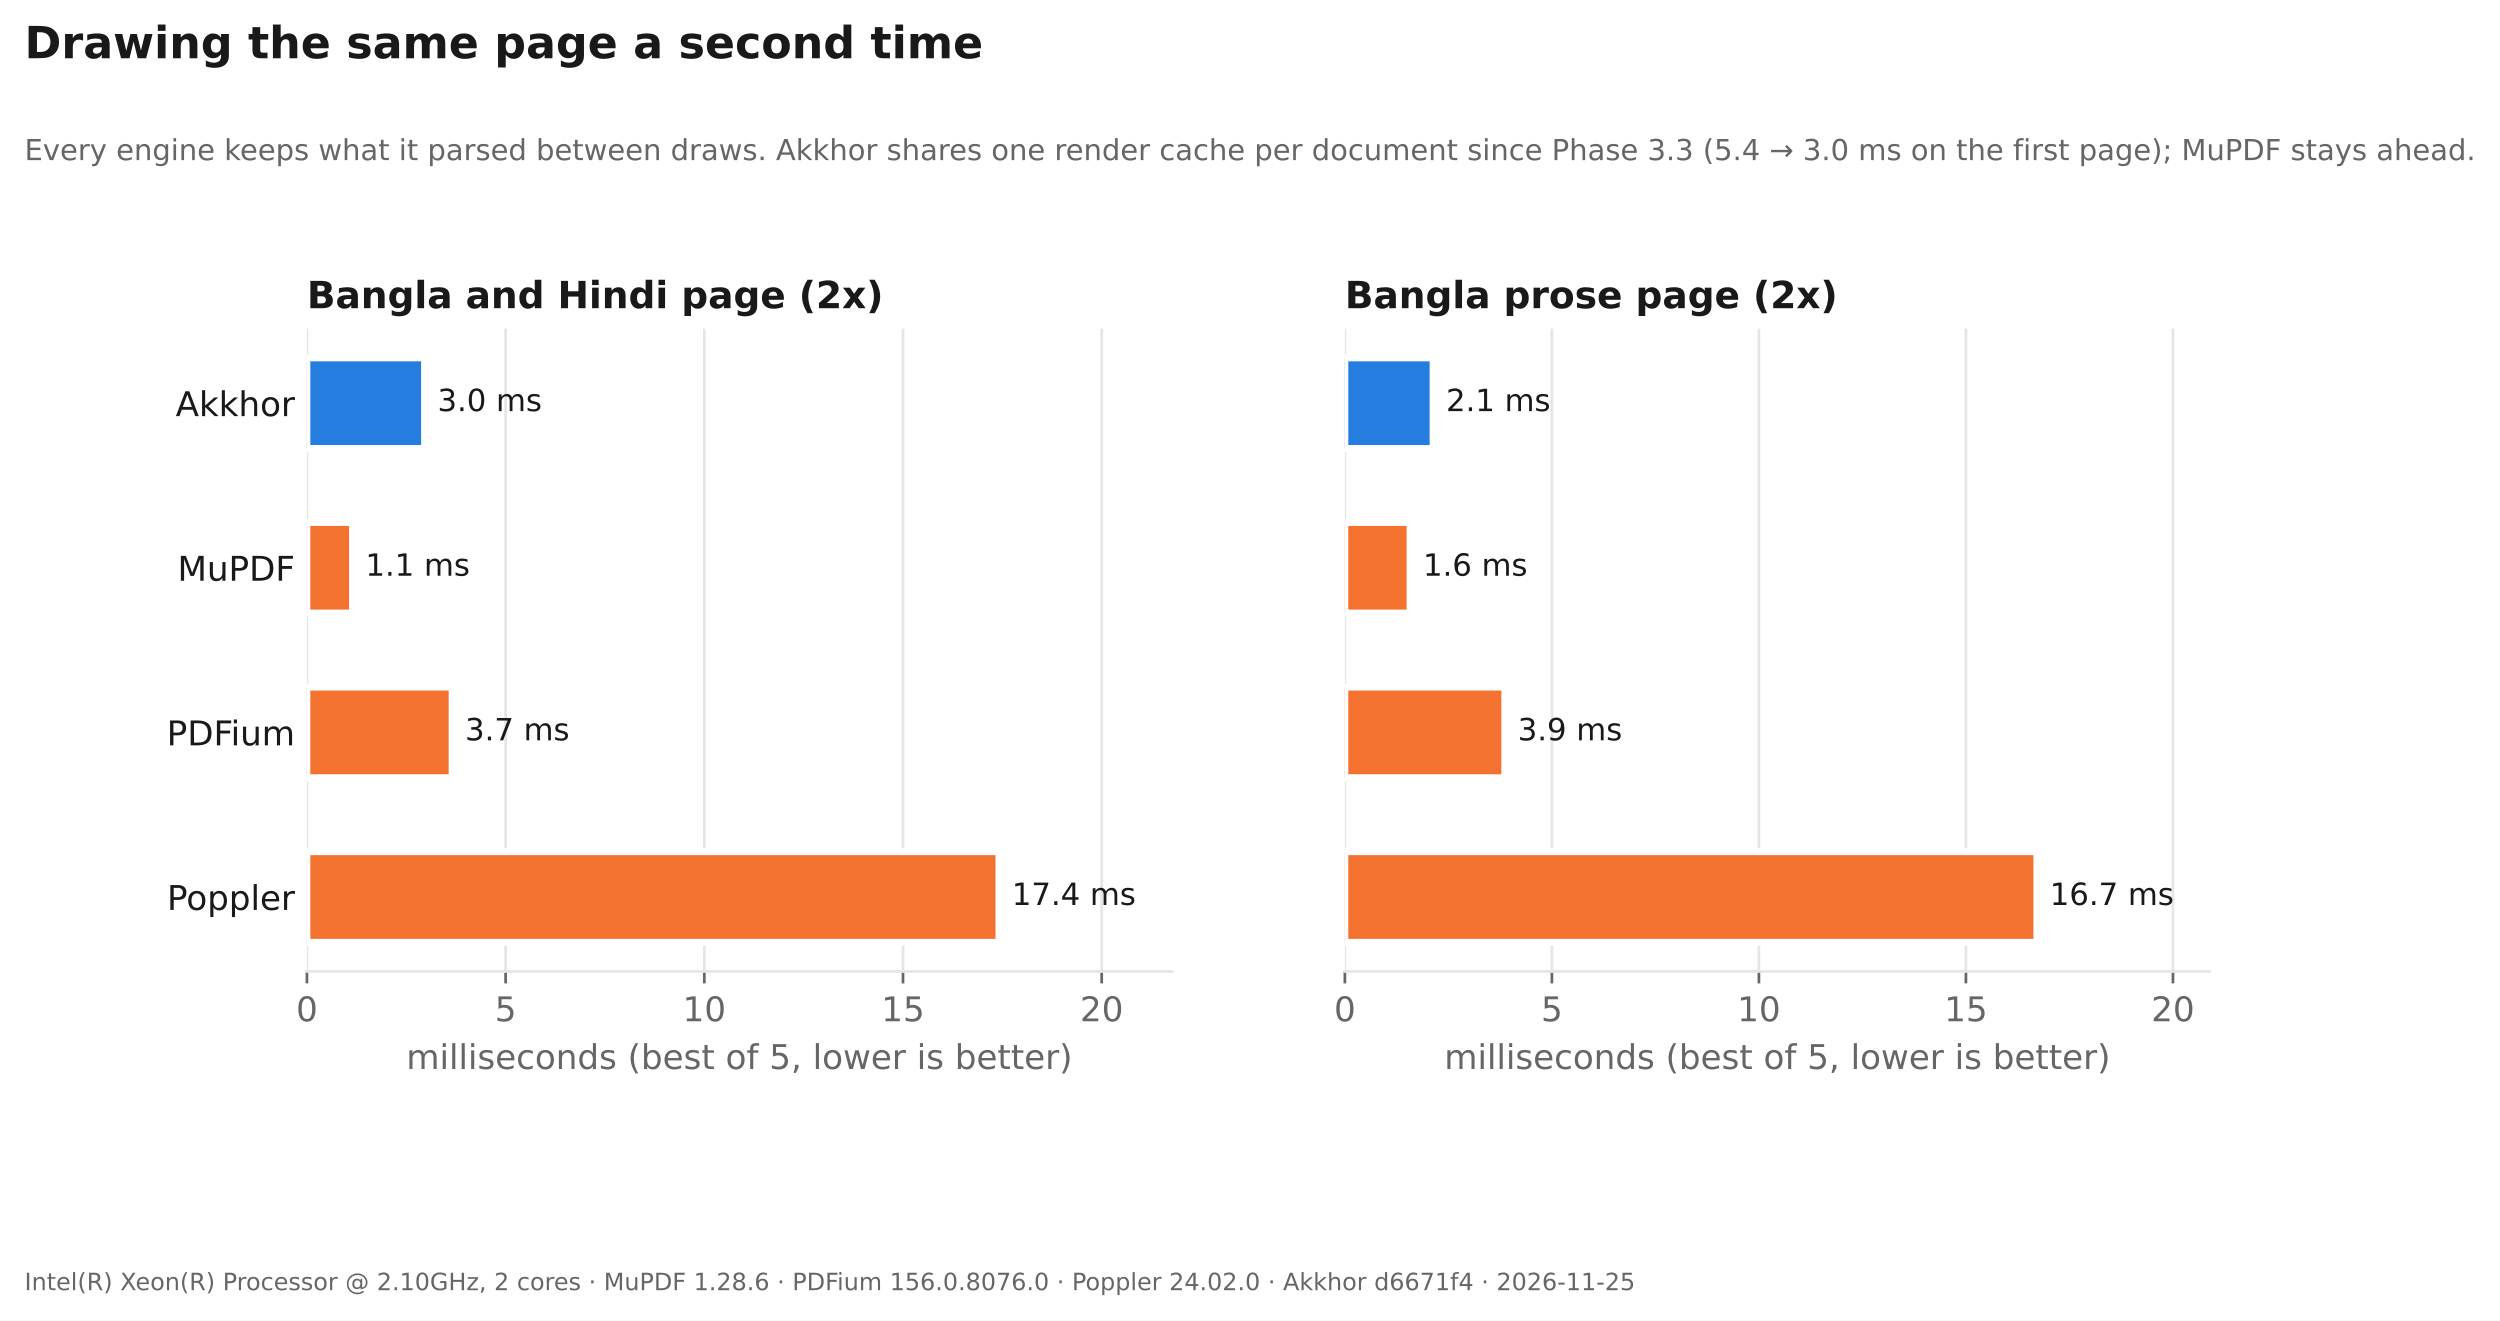
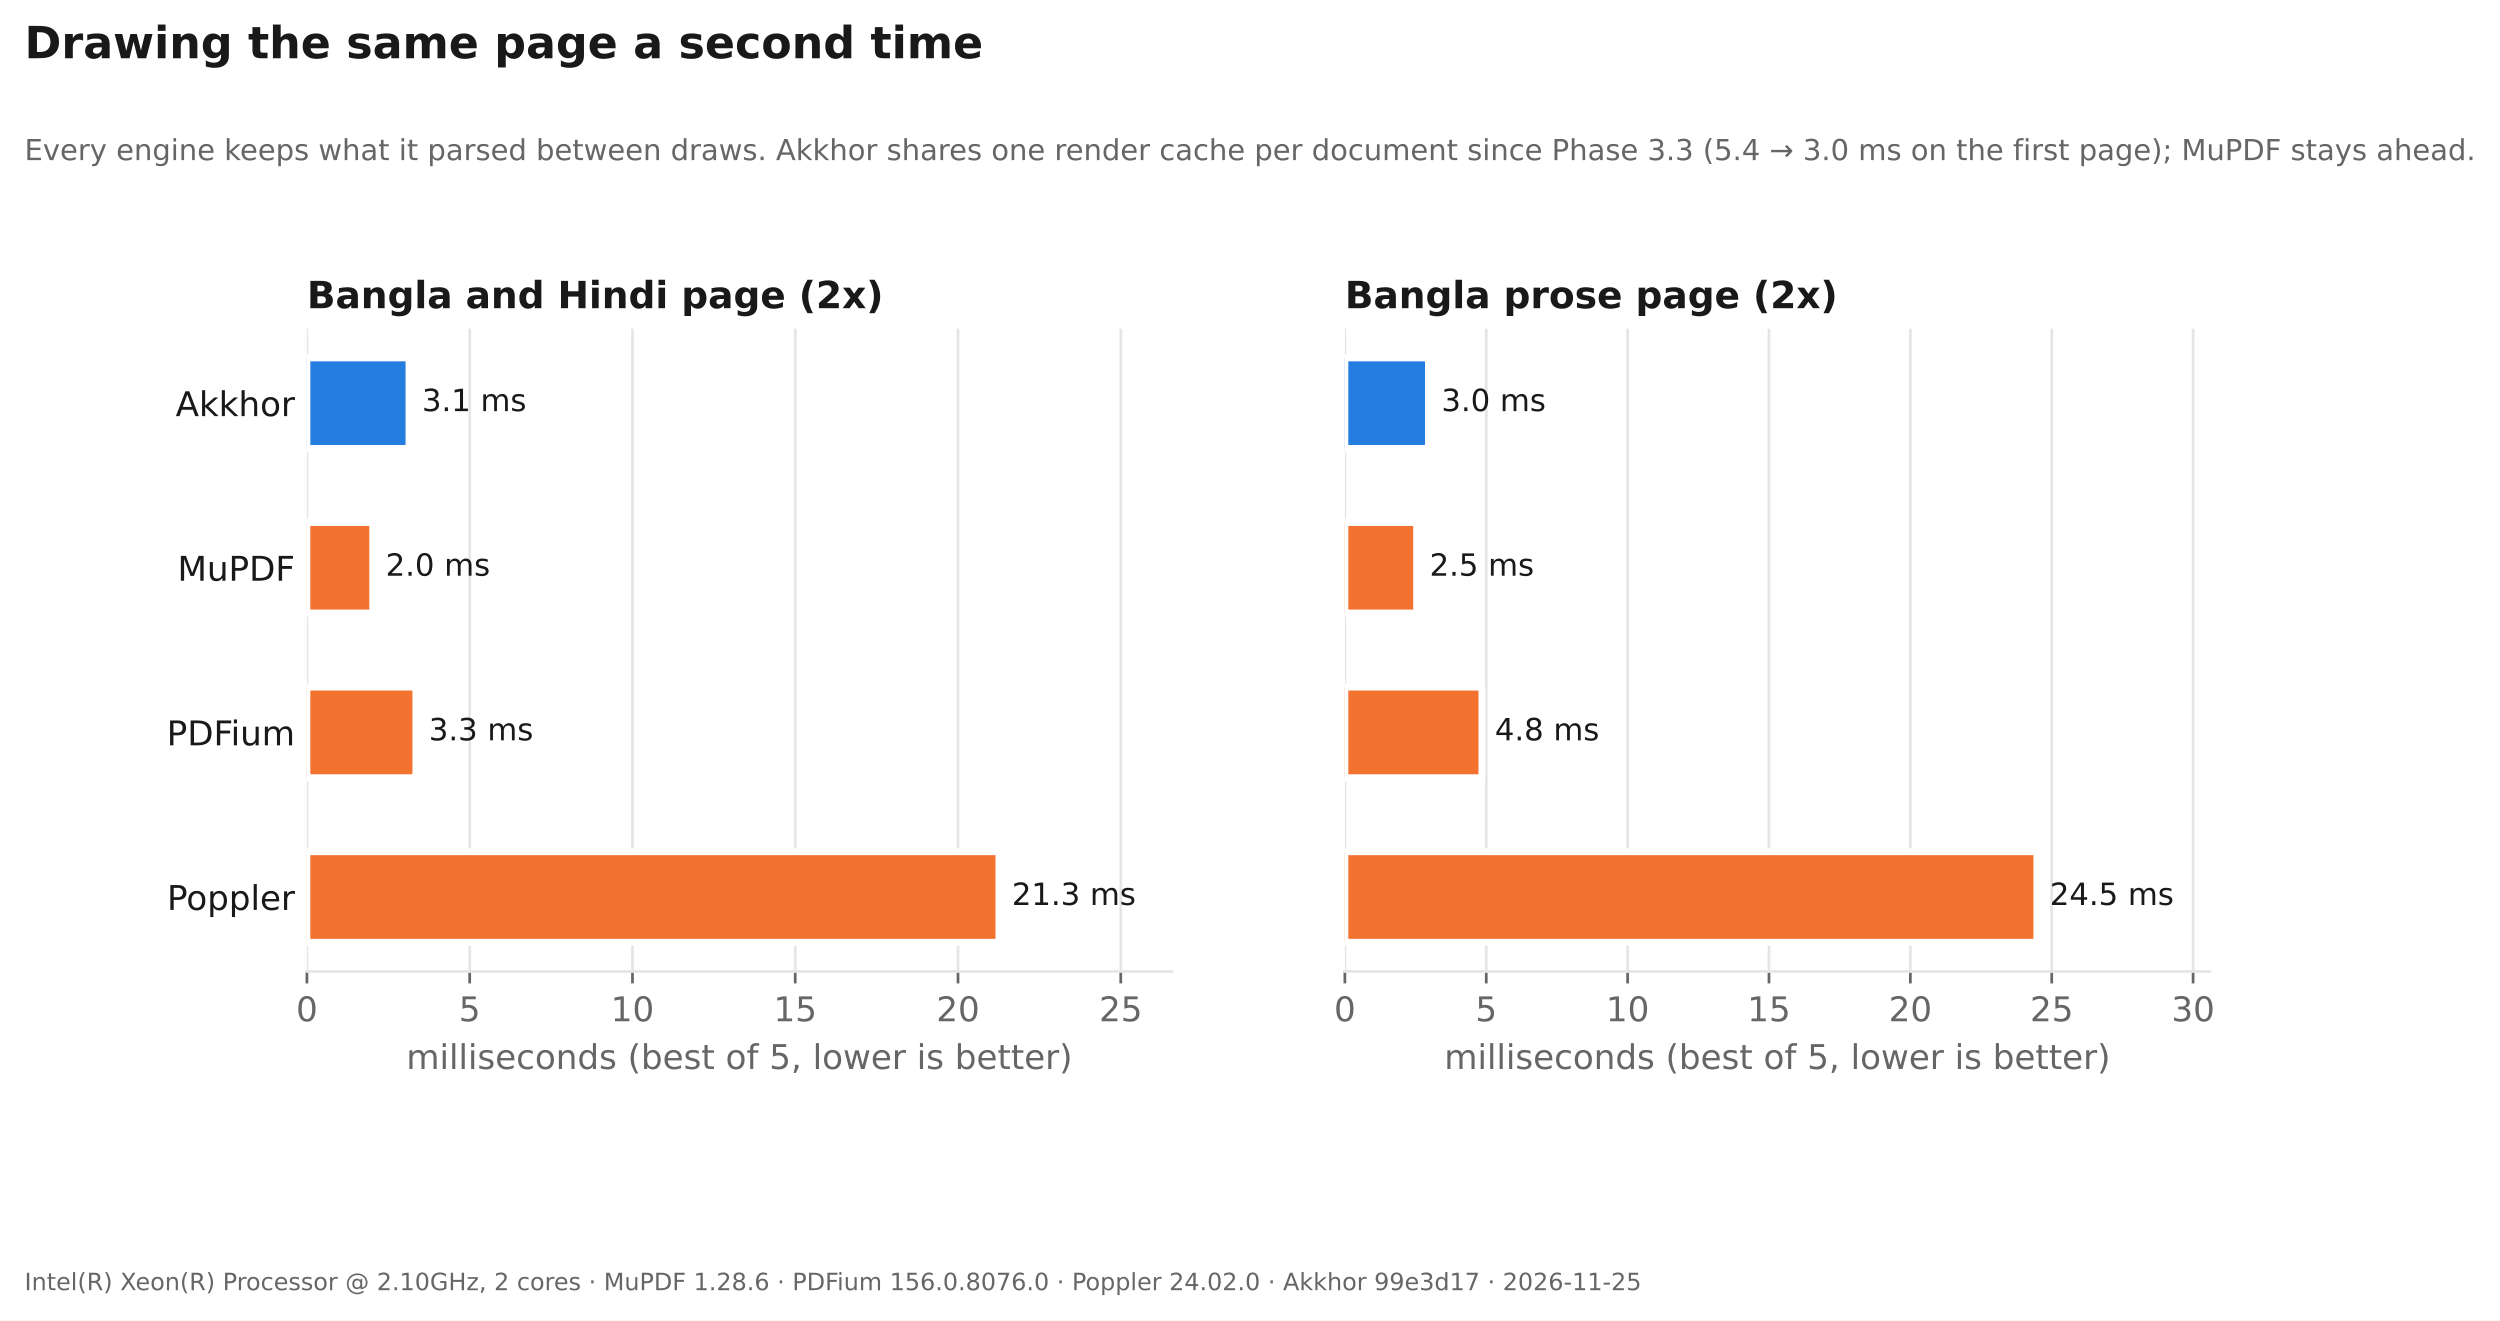
<svg xmlns="http://www.w3.org/2000/svg" xmlns:xlink="http://www.w3.org/1999/xlink" width="733.084pt" height="387.202pt" viewBox="0 0 733.084 387.202" version="1.1">
  <defs>
    <style type="text/css">*{stroke-linejoin: round; stroke-linecap: butt}</style>
  </defs>
  <g id="figure_1">
    <g id="patch_1">
      <path d="M 0 387.202  L 733.084 387.202  L 733.084 0  L 0 0  z " style="fill: #ffffff" />
    </g>
    <g id="axes_1">
      <g id="patch_2">
        <path d="M 90 284.873  L 343.636 284.873  L 343.636 96.377  L 90 96.377  z " style="fill: #ffffff" />
      </g>
      <g id="matplotlib.axis_1">
        <g id="xtick_1">
          <g id="line2d_1">
-             <path d="M 90 284.873  L 90 96.377  " clip-path="url(#p5b2667076b)" style="fill: none; stroke: #e5e5e5; stroke-width: 0.8; stroke-linecap: square" />
+             <path d="M 90 284.873  L 90 96.377  " clip-path="url(#p8ed95394bb)" style="fill: none; stroke: #e5e5e5; stroke-width: 0.8; stroke-linecap: square" />
          </g>
          <g id="line2d_2">
            <defs>
-               <path id="m80e88f8bae" d="M 0 0  L 0 3.5  " style="stroke: #666666; stroke-width: 0.8" />
+               <path id="m7c9f6cf512" d="M 0 0  L 0 3.5  " style="stroke: #666666; stroke-width: 0.8" />
            </defs>
            <g>
-               <use xlink:href="#m80e88f8bae" x="90" y="284.873" style="fill: #666666; stroke: #666666; stroke-width: 0.8" />
+               <use xlink:href="#m7c9f6cf512" x="90" y="284.873" style="fill: #666666; stroke: #666666; stroke-width: 0.8" />
            </g>
          </g>
          <g id="text_1">
            <text style="font-size: 10px; font-family: 'DejaVu Sans'; text-anchor: middle; fill: #666666" x="90" y="299.471" transform="rotate(-0 90 299.4707)">0</text>
          </g>
        </g>
        <g id="xtick_2">
          <g id="line2d_3">
-             <path d="M 148.264 284.873  L 148.264 96.377  " clip-path="url(#p5b2667076b)" style="fill: none; stroke: #e5e5e5; stroke-width: 0.8; stroke-linecap: square" />
+             <path d="M 137.73 284.873  L 137.73 96.377  " clip-path="url(#p8ed95394bb)" style="fill: none; stroke: #e5e5e5; stroke-width: 0.8; stroke-linecap: square" />
          </g>
          <g id="line2d_4">
            <g>
-               <use xlink:href="#m80e88f8bae" x="148.264" y="284.873" style="fill: #666666; stroke: #666666; stroke-width: 0.8" />
+               <use xlink:href="#m7c9f6cf512" x="137.73" y="284.873" style="fill: #666666; stroke: #666666; stroke-width: 0.8" />
            </g>
          </g>
          <g id="text_2">
-             <text style="font-size: 10px; font-family: 'DejaVu Sans'; text-anchor: middle; fill: #666666" x="148.264" y="299.471" transform="rotate(-0 148.2637 299.4707)">5</text>
+             <text style="font-size: 10px; font-family: 'DejaVu Sans'; text-anchor: middle; fill: #666666" x="137.73" y="299.471" transform="rotate(-0 137.7298 299.4707)">5</text>
          </g>
        </g>
        <g id="xtick_3">
          <g id="line2d_5">
-             <path d="M 206.527 284.873  L 206.527 96.377  " clip-path="url(#p5b2667076b)" style="fill: none; stroke: #e5e5e5; stroke-width: 0.8; stroke-linecap: square" />
+             <path d="M 185.46 284.873  L 185.46 96.377  " clip-path="url(#p8ed95394bb)" style="fill: none; stroke: #e5e5e5; stroke-width: 0.8; stroke-linecap: square" />
          </g>
          <g id="line2d_6">
            <g>
-               <use xlink:href="#m80e88f8bae" x="206.527" y="284.873" style="fill: #666666; stroke: #666666; stroke-width: 0.8" />
+               <use xlink:href="#m7c9f6cf512" x="185.46" y="284.873" style="fill: #666666; stroke: #666666; stroke-width: 0.8" />
            </g>
          </g>
          <g id="text_3">
-             <text style="font-size: 10px; font-family: 'DejaVu Sans'; text-anchor: middle; fill: #666666" x="206.527" y="299.471" transform="rotate(-0 206.5274 299.4707)">10</text>
+             <text style="font-size: 10px; font-family: 'DejaVu Sans'; text-anchor: middle; fill: #666666" x="185.46" y="299.471" transform="rotate(-0 185.4597 299.4707)">10</text>
          </g>
        </g>
        <g id="xtick_4">
          <g id="line2d_7">
-             <path d="M 264.791 284.873  L 264.791 96.377  " clip-path="url(#p5b2667076b)" style="fill: none; stroke: #e5e5e5; stroke-width: 0.8; stroke-linecap: square" />
+             <path d="M 233.19 284.873  L 233.19 96.377  " clip-path="url(#p8ed95394bb)" style="fill: none; stroke: #e5e5e5; stroke-width: 0.8; stroke-linecap: square" />
          </g>
          <g id="line2d_8">
            <g>
-               <use xlink:href="#m80e88f8bae" x="264.791" y="284.873" style="fill: #666666; stroke: #666666; stroke-width: 0.8" />
+               <use xlink:href="#m7c9f6cf512" x="233.19" y="284.873" style="fill: #666666; stroke: #666666; stroke-width: 0.8" />
            </g>
          </g>
          <g id="text_4">
-             <text style="font-size: 10px; font-family: 'DejaVu Sans'; text-anchor: middle; fill: #666666" x="264.791" y="299.471" transform="rotate(-0 264.791 299.4707)">15</text>
+             <text style="font-size: 10px; font-family: 'DejaVu Sans'; text-anchor: middle; fill: #666666" x="233.19" y="299.471" transform="rotate(-0 233.1895 299.4707)">15</text>
          </g>
        </g>
        <g id="xtick_5">
          <g id="line2d_9">
-             <path d="M 323.055 284.873  L 323.055 96.377  " clip-path="url(#p5b2667076b)" style="fill: none; stroke: #e5e5e5; stroke-width: 0.8; stroke-linecap: square" />
+             <path d="M 280.919 284.873  L 280.919 96.377  " clip-path="url(#p8ed95394bb)" style="fill: none; stroke: #e5e5e5; stroke-width: 0.8; stroke-linecap: square" />
          </g>
          <g id="line2d_10">
            <g>
-               <use xlink:href="#m80e88f8bae" x="323.055" y="284.873" style="fill: #666666; stroke: #666666; stroke-width: 0.8" />
+               <use xlink:href="#m7c9f6cf512" x="280.919" y="284.873" style="fill: #666666; stroke: #666666; stroke-width: 0.8" />
            </g>
          </g>
          <g id="text_5">
-             <text style="font-size: 10px; font-family: 'DejaVu Sans'; text-anchor: middle; fill: #666666" x="323.055" y="299.471" transform="rotate(-0 323.0547 299.4707)">20</text>
-           </g>
-         </g>
-         <g id="text_6">
+             <text style="font-size: 10px; font-family: 'DejaVu Sans'; text-anchor: middle; fill: #666666" x="280.919" y="299.471" transform="rotate(-0 280.9194 299.4707)">20</text>
+           </g>
+         </g>
+         <g id="xtick_6">
+           <g id="line2d_11">
+             <path d="M 328.649 284.873  L 328.649 96.377  " clip-path="url(#p8ed95394bb)" style="fill: none; stroke: #e5e5e5; stroke-width: 0.8; stroke-linecap: square" />
+           </g>
+           <g id="line2d_12">
+             <g>
+               <use xlink:href="#m7c9f6cf512" x="328.649" y="284.873" style="fill: #666666; stroke: #666666; stroke-width: 0.8" />
+             </g>
+           </g>
+           <g id="text_6">
+             <text style="font-size: 10px; font-family: 'DejaVu Sans'; text-anchor: middle; fill: #666666" x="328.649" y="299.471" transform="rotate(-0 328.6492 299.4707)">25</text>
+           </g>
+         </g>
+         <g id="text_7">
          <text style="font-size: 10px; font-family: 'DejaVu Sans'; text-anchor: middle; fill: #666666" x="216.818" y="313.471" transform="rotate(-0 216.8182 313.4715)">milliseconds (best of 5, lower is better)</text>
        </g>
      </g>
      <g id="matplotlib.axis_2">
        <g id="ytick_1">
-           <g id="line2d_11" />
-           <g id="text_7">
+           <g id="line2d_13" />
+           <g id="text_8">
            <text style="font-size: 10px; font-family: 'DejaVu Sans'; text-anchor: end; fill: #191919" x="86.5" y="122.019" transform="rotate(-0 86.5 122.0186)">Akkhor</text>
          </g>
        </g>
        <g id="ytick_2">
-           <g id="line2d_12" />
-           <g id="text_8">
+           <g id="line2d_14" />
+           <g id="text_9">
            <text style="font-size: 10px; font-family: 'DejaVu Sans'; text-anchor: end; fill: #191919" x="86.5" y="170.289" transform="rotate(-0 86.5 170.2886)">MuPDF</text>
          </g>
        </g>
        <g id="ytick_3">
-           <g id="line2d_13" />
-           <g id="text_9">
+           <g id="line2d_15" />
+           <g id="text_10">
            <text style="font-size: 10px; font-family: 'DejaVu Sans'; text-anchor: end; fill: #191919" x="86.5" y="218.559" transform="rotate(-0 86.5 218.5594)">PDFium</text>
          </g>
        </g>
        <g id="ytick_4">
-           <g id="line2d_14" />
-           <g id="text_10">
+           <g id="line2d_16" />
+           <g id="text_11">
            <text style="font-size: 10px; font-family: 'DejaVu Sans'; text-anchor: end; fill: #191919" x="86.5" y="266.83" transform="rotate(-0 86.5 266.8299)">Poppler</text>
          </g>
        </g>
      </g>
      <g id="patch_3">
-         <path d="M 90 131.494  L 124.48 131.494  L 124.48 104.945  L 90 104.945  z " clip-path="url(#p5b2667076b)" style="fill: #257de0; stroke: #ffffff; stroke-width: 2; stroke-linejoin: miter" />
+         <path d="M 90 131.494  L 119.927 131.494  L 119.927 104.945  L 90 104.945  z " clip-path="url(#p8ed95394bb)" style="fill: #257de0; stroke: #ffffff; stroke-width: 2; stroke-linejoin: miter" />
      </g>
      <g id="patch_4">
-         <path d="M 90 179.764  L 103.354 179.764  L 103.354 153.215  L 90 153.215  z " clip-path="url(#p5b2667076b)" style="fill: #f47230; stroke: #ffffff; stroke-width: 2; stroke-linejoin: miter" />
+         <path d="M 90 179.764  L 109.283 179.764  L 109.283 153.215  L 90 153.215  z " clip-path="url(#p8ed95394bb)" style="fill: #f47230; stroke: #ffffff; stroke-width: 2; stroke-linejoin: miter" />
      </g>
      <g id="patch_5">
-         <path d="M 90 228.035  L 132.567 228.035  L 132.567 201.486  L 90 201.486  z " clip-path="url(#p5b2667076b)" style="fill: #f47230; stroke: #ffffff; stroke-width: 2; stroke-linejoin: miter" />
+         <path d="M 90 228.035  L 121.941 228.035  L 121.941 201.486  L 90 201.486  z " clip-path="url(#p8ed95394bb)" style="fill: #f47230; stroke: #ffffff; stroke-width: 2; stroke-linejoin: miter" />
      </g>
      <g id="patch_6">
-         <path d="M 90 276.305  L 292.909 276.305  L 292.909 249.756  L 90 249.756  z " clip-path="url(#p5b2667076b)" style="fill: #f47230; stroke: #ffffff; stroke-width: 2; stroke-linejoin: miter" />
+         <path d="M 90 276.305  L 292.909 276.305  L 292.909 249.756  L 90 249.756  z " clip-path="url(#p8ed95394bb)" style="fill: #f47230; stroke: #ffffff; stroke-width: 2; stroke-linejoin: miter" />
      </g>
      <g id="patch_7">
        <path d="M 90 284.873  L 343.636 284.873  " style="fill: none; stroke: #e5e5e5; stroke-width: 0.8; stroke-linejoin: miter; stroke-linecap: square" />
      </g>
-       <g id="text_11">
-         <text style="font-size: 9px; font-family: 'DejaVu Sans'; text-anchor: start; fill: #191919" x="128.285" y="120.557" transform="rotate(-0 128.285 120.5573)">3.0 ms</text>
-       </g>
      <g id="text_12">
-         <text style="font-size: 9px; font-family: 'DejaVu Sans'; text-anchor: start; fill: #191919" x="107.159" y="168.828" transform="rotate(-0 107.1586 168.8277)">1.1 ms</text>
+         <text style="font-size: 9px; font-family: 'DejaVu Sans'; text-anchor: start; fill: #191919" x="123.731" y="120.557" transform="rotate(-0 123.7312 120.5573)">3.1 ms</text>
      </g>
      <g id="text_13">
-         <text style="font-size: 9px; font-family: 'DejaVu Sans'; text-anchor: start; fill: #191919" x="136.372" y="217.098" transform="rotate(-0 136.372 217.0981)">3.7 ms</text>
+         <text style="font-size: 9px; font-family: 'DejaVu Sans'; text-anchor: start; fill: #191919" x="113.087" y="168.828" transform="rotate(-0 113.0874 168.8277)">2.0 ms</text>
      </g>
      <g id="text_14">
-         <text style="font-size: 9px; font-family: 'DejaVu Sans'; text-anchor: start; fill: #191919" x="296.714" y="265.369" transform="rotate(-0 296.7136 265.3685)">17.4 ms</text>
+         <text style="font-size: 9px; font-family: 'DejaVu Sans'; text-anchor: start; fill: #191919" x="125.745" y="217.098" transform="rotate(-0 125.7454 217.0981)">3.3 ms</text>
      </g>
      <g id="text_15">
+         <text style="font-size: 9px; font-family: 'DejaVu Sans'; text-anchor: start; fill: #191919" x="296.714" y="265.369" transform="rotate(-0 296.7136 265.3685)">21.3 ms</text>
+       </g>
+       <g id="text_16">
        <text style="font-weight: 700; font-size: 11px; font-family: 'DejaVu Sans'; text-anchor: start; fill: #191919" x="90" y="90.377" transform="rotate(-0 90 90.37702)">Bangla and Hindi page (2x)</text>
      </g>
    </g>
    <g id="axes_2">
      <g id="patch_8">
        <path d="M 394.364 284.873  L 648 284.873  L 648 96.377  L 394.364 96.377  z " style="fill: #ffffff" />
      </g>
      <g id="matplotlib.axis_3">
-         <g id="xtick_6">
-           <g id="line2d_15">
-             <path d="M 394.364 284.873  L 394.364 96.377  " clip-path="url(#peb8b6c8ce8)" style="fill: none; stroke: #e5e5e5; stroke-width: 0.8; stroke-linecap: square" />
-           </g>
-           <g id="line2d_16">
-             <g>
-               <use xlink:href="#m80e88f8bae" x="394.364" y="284.873" style="fill: #666666; stroke: #666666; stroke-width: 0.8" />
-             </g>
-           </g>
-           <g id="text_16">
-             <text style="font-size: 10px; font-family: 'DejaVu Sans'; text-anchor: middle; fill: #666666" x="394.364" y="299.471" transform="rotate(-0 394.3636 299.4707)">0</text>
-           </g>
-         </g>
        <g id="xtick_7">
          <g id="line2d_17">
-             <path d="M 455.068 284.873  L 455.068 96.377  " clip-path="url(#peb8b6c8ce8)" style="fill: none; stroke: #e5e5e5; stroke-width: 0.8; stroke-linecap: square" />
+             <path d="M 394.364 284.873  L 394.364 96.377  " clip-path="url(#pd9675046eb)" style="fill: none; stroke: #e5e5e5; stroke-width: 0.8; stroke-linecap: square" />
          </g>
          <g id="line2d_18">
            <g>
-               <use xlink:href="#m80e88f8bae" x="455.068" y="284.873" style="fill: #666666; stroke: #666666; stroke-width: 0.8" />
+               <use xlink:href="#m7c9f6cf512" x="394.364" y="284.873" style="fill: #666666; stroke: #666666; stroke-width: 0.8" />
            </g>
          </g>
          <g id="text_17">
-             <text style="font-size: 10px; font-family: 'DejaVu Sans'; text-anchor: middle; fill: #666666" x="455.068" y="299.471" transform="rotate(-0 455.0676 299.4707)">5</text>
+             <text style="font-size: 10px; font-family: 'DejaVu Sans'; text-anchor: middle; fill: #666666" x="394.364" y="299.471" transform="rotate(-0 394.3636 299.4707)">0</text>
          </g>
        </g>
        <g id="xtick_8">
          <g id="line2d_19">
-             <path d="M 515.772 284.873  L 515.772 96.377  " clip-path="url(#peb8b6c8ce8)" style="fill: none; stroke: #e5e5e5; stroke-width: 0.8; stroke-linecap: square" />
+             <path d="M 435.818 284.873  L 435.818 96.377  " clip-path="url(#pd9675046eb)" style="fill: none; stroke: #e5e5e5; stroke-width: 0.8; stroke-linecap: square" />
          </g>
          <g id="line2d_20">
            <g>
-               <use xlink:href="#m80e88f8bae" x="515.772" y="284.873" style="fill: #666666; stroke: #666666; stroke-width: 0.8" />
+               <use xlink:href="#m7c9f6cf512" x="435.818" y="284.873" style="fill: #666666; stroke: #666666; stroke-width: 0.8" />
            </g>
          </g>
          <g id="text_18">
-             <text style="font-size: 10px; font-family: 'DejaVu Sans'; text-anchor: middle; fill: #666666" x="515.772" y="299.471" transform="rotate(-0 515.7716 299.4707)">10</text>
+             <text style="font-size: 10px; font-family: 'DejaVu Sans'; text-anchor: middle; fill: #666666" x="435.818" y="299.471" transform="rotate(-0 435.8176 299.4707)">5</text>
          </g>
        </g>
        <g id="xtick_9">
          <g id="line2d_21">
-             <path d="M 576.476 284.873  L 576.476 96.377  " clip-path="url(#peb8b6c8ce8)" style="fill: none; stroke: #e5e5e5; stroke-width: 0.8; stroke-linecap: square" />
+             <path d="M 477.272 284.873  L 477.272 96.377  " clip-path="url(#pd9675046eb)" style="fill: none; stroke: #e5e5e5; stroke-width: 0.8; stroke-linecap: square" />
          </g>
          <g id="line2d_22">
            <g>
-               <use xlink:href="#m80e88f8bae" x="576.476" y="284.873" style="fill: #666666; stroke: #666666; stroke-width: 0.8" />
+               <use xlink:href="#m7c9f6cf512" x="477.272" y="284.873" style="fill: #666666; stroke: #666666; stroke-width: 0.8" />
            </g>
          </g>
          <g id="text_19">
-             <text style="font-size: 10px; font-family: 'DejaVu Sans'; text-anchor: middle; fill: #666666" x="576.476" y="299.471" transform="rotate(-0 576.4755 299.4707)">15</text>
+             <text style="font-size: 10px; font-family: 'DejaVu Sans'; text-anchor: middle; fill: #666666" x="477.272" y="299.471" transform="rotate(-0 477.2717 299.4707)">10</text>
          </g>
        </g>
        <g id="xtick_10">
          <g id="line2d_23">
-             <path d="M 637.18 284.873  L 637.18 96.377  " clip-path="url(#peb8b6c8ce8)" style="fill: none; stroke: #e5e5e5; stroke-width: 0.8; stroke-linecap: square" />
+             <path d="M 518.726 284.873  L 518.726 96.377  " clip-path="url(#pd9675046eb)" style="fill: none; stroke: #e5e5e5; stroke-width: 0.8; stroke-linecap: square" />
          </g>
          <g id="line2d_24">
            <g>
-               <use xlink:href="#m80e88f8bae" x="637.18" y="284.873" style="fill: #666666; stroke: #666666; stroke-width: 0.8" />
+               <use xlink:href="#m7c9f6cf512" x="518.726" y="284.873" style="fill: #666666; stroke: #666666; stroke-width: 0.8" />
            </g>
          </g>
          <g id="text_20">
-             <text style="font-size: 10px; font-family: 'DejaVu Sans'; text-anchor: middle; fill: #666666" x="637.18" y="299.471" transform="rotate(-0 637.1795 299.4707)">20</text>
-           </g>
-         </g>
-         <g id="text_21">
+             <text style="font-size: 10px; font-family: 'DejaVu Sans'; text-anchor: middle; fill: #666666" x="518.726" y="299.471" transform="rotate(-0 518.7257 299.4707)">15</text>
+           </g>
+         </g>
+         <g id="xtick_11">
+           <g id="line2d_25">
+             <path d="M 560.18 284.873  L 560.18 96.377  " clip-path="url(#pd9675046eb)" style="fill: none; stroke: #e5e5e5; stroke-width: 0.8; stroke-linecap: square" />
+           </g>
+           <g id="line2d_26">
+             <g>
+               <use xlink:href="#m7c9f6cf512" x="560.18" y="284.873" style="fill: #666666; stroke: #666666; stroke-width: 0.8" />
+             </g>
+           </g>
+           <g id="text_21">
+             <text style="font-size: 10px; font-family: 'DejaVu Sans'; text-anchor: middle; fill: #666666" x="560.18" y="299.471" transform="rotate(-0 560.1797 299.4707)">20</text>
+           </g>
+         </g>
+         <g id="xtick_12">
+           <g id="line2d_27">
+             <path d="M 601.634 284.873  L 601.634 96.377  " clip-path="url(#pd9675046eb)" style="fill: none; stroke: #e5e5e5; stroke-width: 0.8; stroke-linecap: square" />
+           </g>
+           <g id="line2d_28">
+             <g>
+               <use xlink:href="#m7c9f6cf512" x="601.634" y="284.873" style="fill: #666666; stroke: #666666; stroke-width: 0.8" />
+             </g>
+           </g>
+           <g id="text_22">
+             <text style="font-size: 10px; font-family: 'DejaVu Sans'; text-anchor: middle; fill: #666666" x="601.634" y="299.471" transform="rotate(-0 601.6337 299.4707)">25</text>
+           </g>
+         </g>
+         <g id="xtick_13">
+           <g id="line2d_29">
+             <path d="M 643.088 284.873  L 643.088 96.377  " clip-path="url(#pd9675046eb)" style="fill: none; stroke: #e5e5e5; stroke-width: 0.8; stroke-linecap: square" />
+           </g>
+           <g id="line2d_30">
+             <g>
+               <use xlink:href="#m7c9f6cf512" x="643.088" y="284.873" style="fill: #666666; stroke: #666666; stroke-width: 0.8" />
+             </g>
+           </g>
+           <g id="text_23">
+             <text style="font-size: 10px; font-family: 'DejaVu Sans'; text-anchor: middle; fill: #666666" x="643.088" y="299.471" transform="rotate(-0 643.0877 299.4707)">30</text>
+           </g>
+         </g>
+         <g id="text_24">
          <text style="font-size: 10px; font-family: 'DejaVu Sans'; text-anchor: middle; fill: #666666" x="521.182" y="313.471" transform="rotate(-0 521.1818 313.4715)">milliseconds (best of 5, lower is better)</text>
        </g>
      </g>
      <g id="matplotlib.axis_4">
        <g id="ytick_5">
-           <g id="line2d_25" />
+           <g id="line2d_31" />
        </g>
        <g id="ytick_6">
-           <g id="line2d_26" />
+           <g id="line2d_32" />
        </g>
        <g id="ytick_7">
-           <g id="line2d_27" />
+           <g id="line2d_33" />
        </g>
        <g id="ytick_8">
-           <g id="line2d_28" />
+           <g id="line2d_34" />
        </g>
      </g>
      <g id="patch_9">
-         <path d="M 394.364 131.494  L 420.224 131.494  L 420.224 104.945  L 394.364 104.945  z " clip-path="url(#peb8b6c8ce8)" style="fill: #257de0; stroke: #ffffff; stroke-width: 2; stroke-linejoin: miter" />
+         <path d="M 394.364 131.494  L 418.863 131.494  L 418.863 104.945  L 394.364 104.945  z " clip-path="url(#pd9675046eb)" style="fill: #257de0; stroke: #ffffff; stroke-width: 2; stroke-linejoin: miter" />
      </g>
      <g id="patch_10">
-         <path d="M 394.364 179.764  L 413.473 179.764  L 413.473 153.215  L 394.364 153.215  z " clip-path="url(#peb8b6c8ce8)" style="fill: #f47230; stroke: #ffffff; stroke-width: 2; stroke-linejoin: miter" />
+         <path d="M 394.364 179.764  L 415.397 179.764  L 415.397 153.215  L 394.364 153.215  z " clip-path="url(#pd9675046eb)" style="fill: #f47230; stroke: #ffffff; stroke-width: 2; stroke-linejoin: miter" />
      </g>
      <g id="patch_11">
-         <path d="M 394.364 228.035  L 441.251 228.035  L 441.251 201.486  L 394.364 201.486  z " clip-path="url(#peb8b6c8ce8)" style="fill: #f47230; stroke: #ffffff; stroke-width: 2; stroke-linejoin: miter" />
+         <path d="M 394.364 228.035  L 434.541 228.035  L 434.541 201.486  L 394.364 201.486  z " clip-path="url(#pd9675046eb)" style="fill: #f47230; stroke: #ffffff; stroke-width: 2; stroke-linejoin: miter" />
      </g>
      <g id="patch_12">
-         <path d="M 394.364 276.305  L 597.273 276.305  L 597.273 249.756  L 394.364 249.756  z " clip-path="url(#peb8b6c8ce8)" style="fill: #f47230; stroke: #ffffff; stroke-width: 2; stroke-linejoin: miter" />
+         <path d="M 394.364 276.305  L 597.273 276.305  L 597.273 249.756  L 394.364 249.756  z " clip-path="url(#pd9675046eb)" style="fill: #f47230; stroke: #ffffff; stroke-width: 2; stroke-linejoin: miter" />
      </g>
      <g id="patch_13">
        <path d="M 394.364 284.873  L 648 284.873  " style="fill: none; stroke: #e5e5e5; stroke-width: 0.8; stroke-linejoin: miter; stroke-linecap: square" />
      </g>
-       <g id="text_22">
-         <text style="font-size: 9px; font-family: 'DejaVu Sans'; text-anchor: start; fill: #191919" x="424.028" y="120.557" transform="rotate(-0 424.0281 120.5573)">2.1 ms</text>
-       </g>
-       <g id="text_23">
-         <text style="font-size: 9px; font-family: 'DejaVu Sans'; text-anchor: start; fill: #191919" x="417.278" y="168.828" transform="rotate(-0 417.2778 168.8277)">1.6 ms</text>
-       </g>
-       <g id="text_24">
-         <text style="font-size: 9px; font-family: 'DejaVu Sans'; text-anchor: start; fill: #191919" x="445.056" y="217.098" transform="rotate(-0 445.0559 217.0981)">3.9 ms</text>
-       </g>
      <g id="text_25">
-         <text style="font-size: 9px; font-family: 'DejaVu Sans'; text-anchor: start; fill: #191919" x="601.077" y="265.369" transform="rotate(-0 601.0773 265.3685)">16.7 ms</text>
+         <text style="font-size: 9px; font-family: 'DejaVu Sans'; text-anchor: start; fill: #191919" x="422.668" y="120.557" transform="rotate(-0 422.6675 120.5573)">3.0 ms</text>
      </g>
      <g id="text_26">
+         <text style="font-size: 9px; font-family: 'DejaVu Sans'; text-anchor: start; fill: #191919" x="419.202" y="168.828" transform="rotate(-0 419.2019 168.8277)">2.5 ms</text>
+       </g>
+       <g id="text_27">
+         <text style="font-size: 9px; font-family: 'DejaVu Sans'; text-anchor: start; fill: #191919" x="438.345" y="217.098" transform="rotate(-0 438.3454 217.0981)">4.8 ms</text>
+       </g>
+       <g id="text_28">
+         <text style="font-size: 9px; font-family: 'DejaVu Sans'; text-anchor: start; fill: #191919" x="601.077" y="265.369" transform="rotate(-0 601.0773 265.3685)">24.5 ms</text>
+       </g>
+       <g id="text_29">
        <text style="font-weight: 700; font-size: 11px; font-family: 'DejaVu Sans'; text-anchor: start; fill: #191919" x="394.364" y="90.377" transform="rotate(-0 394.3636 90.37702)">Bangla prose page (2x)</text>
      </g>
    </g>
-     <g id="text_27">
+     <g id="text_30">
      <text style="font-weight: 700; font-size: 13px; font-family: 'DejaVu Sans'; text-anchor: start; fill: #191919" x="7.2" y="17.078" transform="rotate(-0 7.2 17.07797)">Drawing the same page a second time</text>
    </g>
-     <g id="text_28">
+     <g id="text_31">
      <text style="font-size: 8.5px; font-family: 'DejaVu Sans'; text-anchor: start; fill: #666666" x="7.2" y="46.959" transform="rotate(-0 7.2 46.95902)">Every engine keeps what it parsed between draws. Akkhor shares one render cache per document since Phase 3.3 (5.4 → 3.0 ms on the first page); MuPDF stays ahead.</text>
    </g>
-     <g id="text_29">
-       <text style="font-size: 7px; font-family: 'DejaVu Sans'; text-anchor: start; fill: #666666" x="7.2" y="378.32" transform="rotate(-0 7.2 378.3199)">Intel(R) Xeon(R) Processor @ 2.10GHz, 2 cores · MuPDF 1.28.6 · PDFium 156.0.8076.0 · Poppler 24.02.0 · Akkhor d6671f4 · 2026-11-25</text>
+     <g id="text_32">
+       <text style="font-size: 7px; font-family: 'DejaVu Sans'; text-anchor: start; fill: #666666" x="7.2" y="378.32" transform="rotate(-0 7.2 378.3199)">Intel(R) Xeon(R) Processor @ 2.10GHz, 2 cores · MuPDF 1.28.6 · PDFium 156.0.8076.0 · Poppler 24.02.0 · Akkhor 99e3d17 · 2026-11-25</text>
    </g>
  </g>
  <defs>
-     <clipPath id="p5b2667076b">
+     <clipPath id="p8ed95394bb">
      <rect x="90" y="96.377" width="253.636" height="188.496" />
    </clipPath>
-     <clipPath id="peb8b6c8ce8">
+     <clipPath id="pd9675046eb">
      <rect x="394.364" y="96.377" width="253.636" height="188.496" />
    </clipPath>
  </defs>
</svg>
